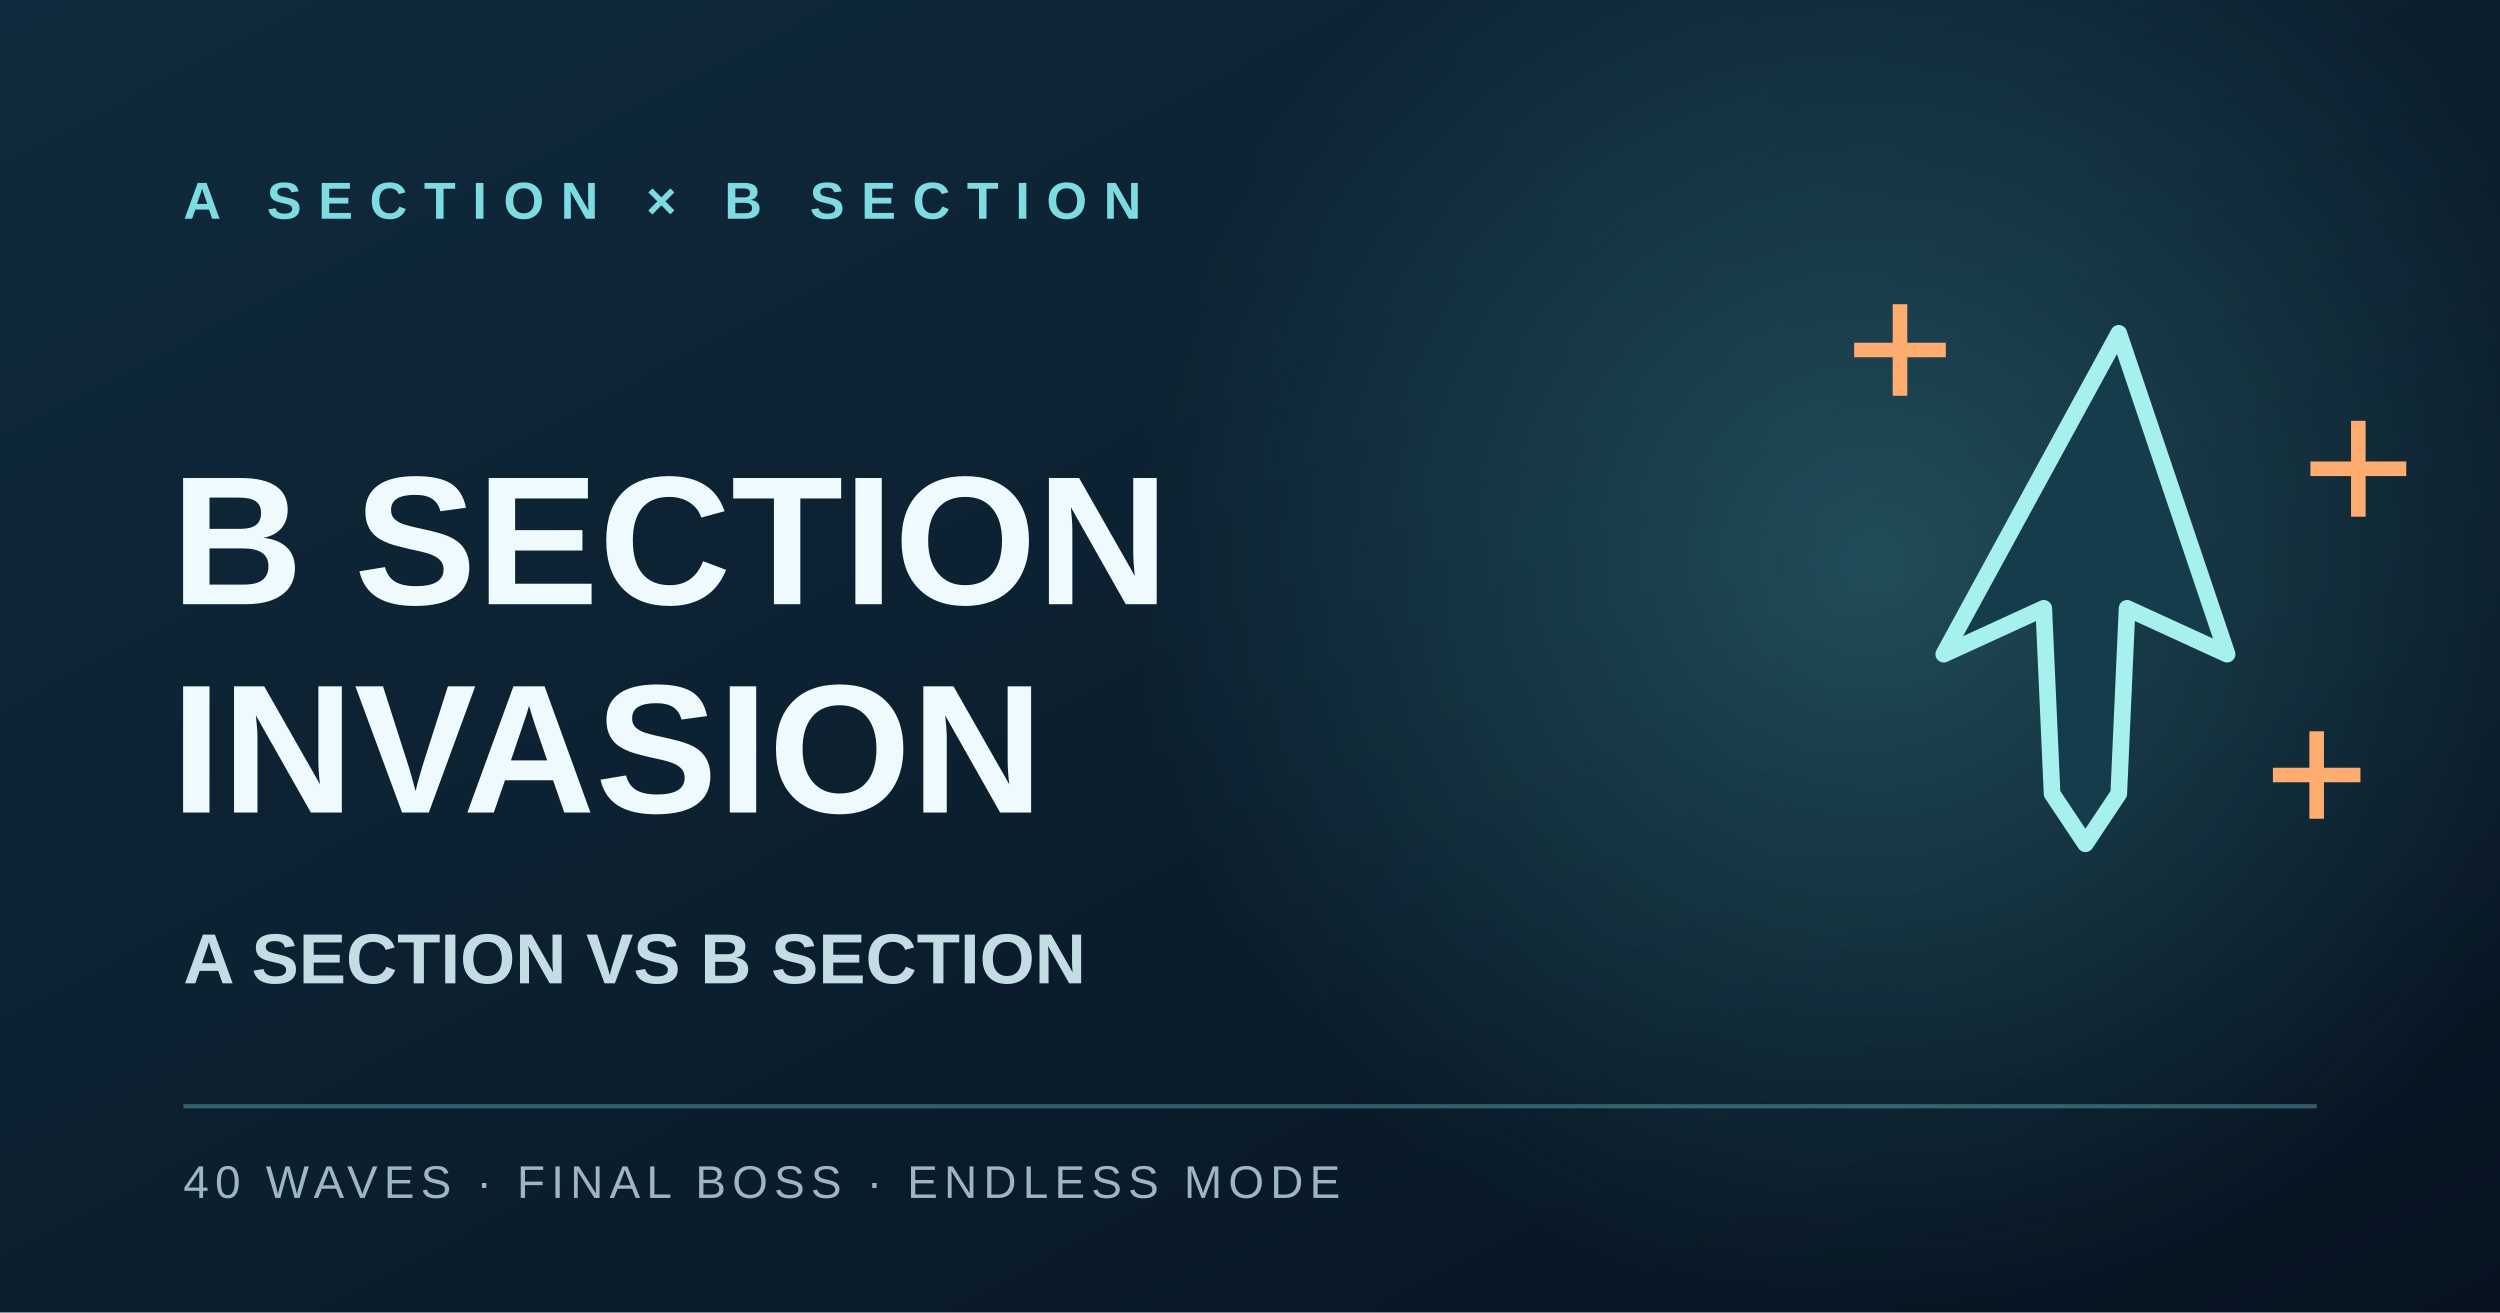
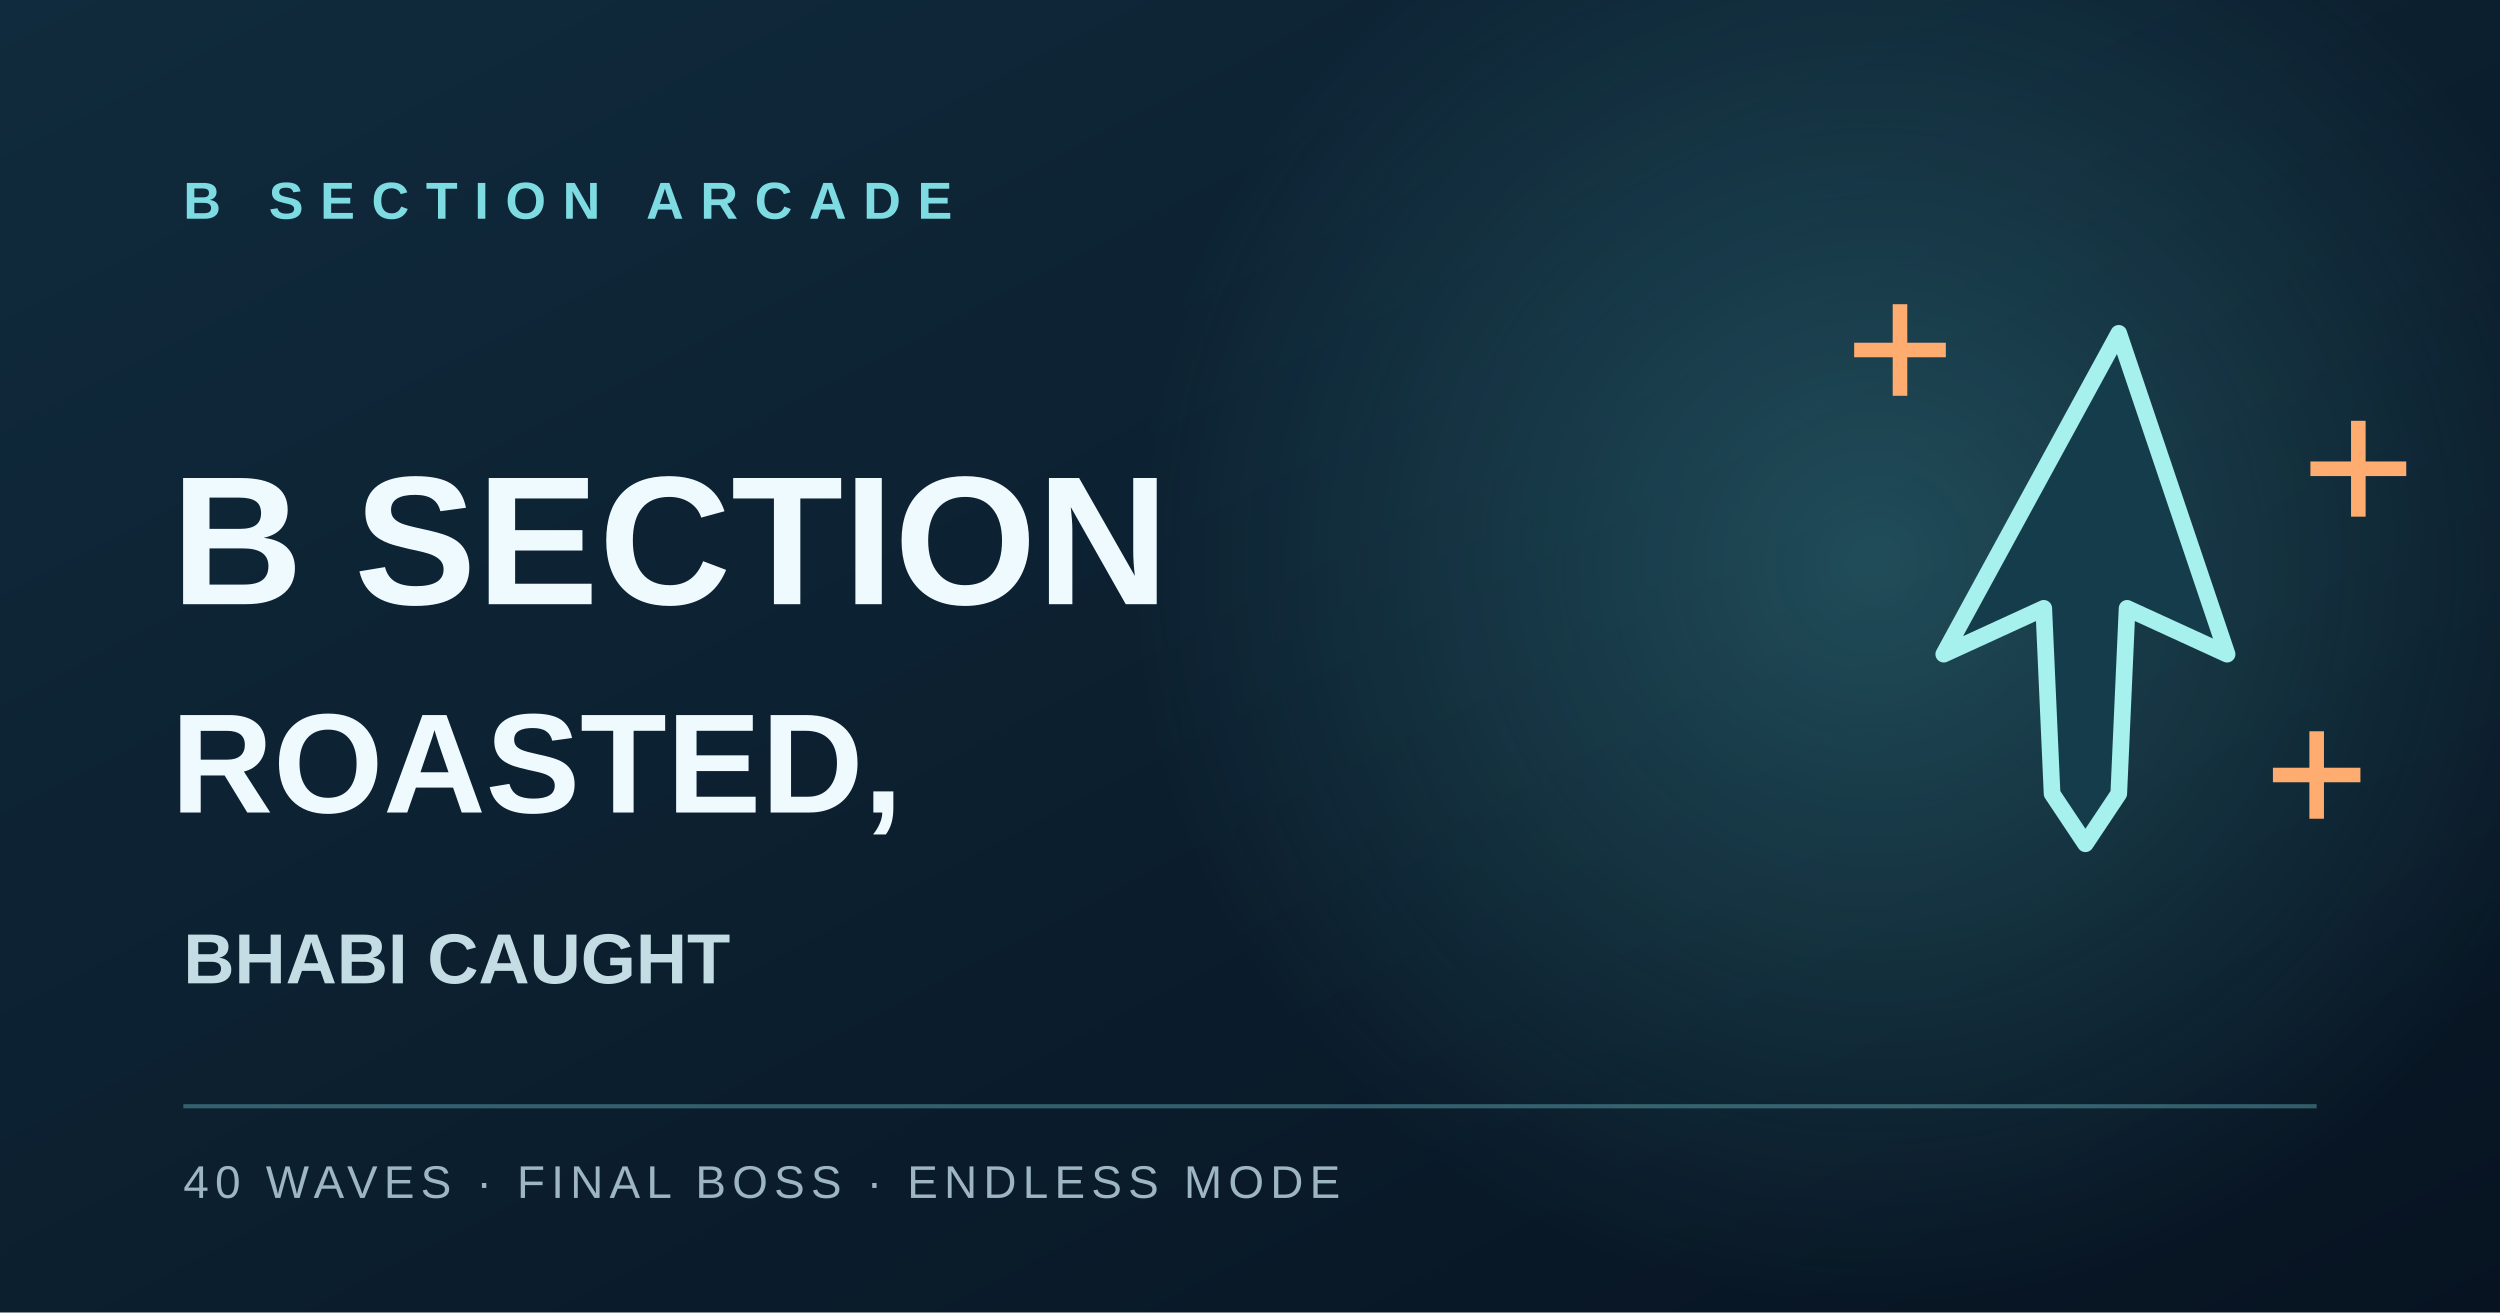
<svg xmlns="http://www.w3.org/2000/svg" width="1200" height="630" viewBox="0 0 1200 630" role="img" aria-labelledby="title description">
  <defs>
    <linearGradient id="bg" x2="1" y2="1">
      <stop stop-color="#102b3d" />
      <stop offset="1" stop-color="#071321" />
    </linearGradient>
    <radialGradient id="glow">
      <stop stop-color="#5ed3d6" stop-opacity=".26" />
      <stop offset="1" stop-color="#5ed3d6" stop-opacity="0" />
    </radialGradient>
  </defs>
  <rect width="1200" height="630" fill="url(#bg)" />
  <circle cx="900" cy="270" r="360" fill="url(#glow)" />
  <g fill="#effaff" font-family="Segoe UI, Arial, sans-serif" font-weight="800">
-     <text x="88" y="105" fill="#7ddbe1" font-size="25" letter-spacing="8">A SECTION × B SECTION</text>
+     <text x="88" y="105" fill="#7ddbe1" font-size="25" letter-spacing="8">B SECTION ARCADE</text>
    <text x="82" y="290" font-size="88">B SECTION</text>
-     <text x="82" y="390" font-size="88">INVASION</text>
-     <text x="88" y="472" fill="#c4dde4" font-size="34" font-weight="600">A SECTION VS B SECTION</text>
+     <text x="82" y="390" font-size="68">ROASTED,</text>
+     <text x="88" y="472" fill="#c4dde4" font-size="34" font-weight="600">BHABI CAUGHT</text>
  </g>
  <g transform="translate(885 160)" fill="none" stroke="#a6f0ee" stroke-width="8" stroke-linejoin="round">
    <path d="M132 0 184 154l-48-22-4 89-16 24-16-24-4-89-48 22z" fill="#153c4b" />
    <path d="M5 8h44M27 -14v44M224 65h46M247 42v46M206 212h42M227 191v42" stroke="#ffac71" stroke-width="7" />
  </g>
  <rect x="88" y="530" width="1024" height="2" fill="#7ddbe1" opacity=".35" />
  <text x="88" y="575" fill="#9db6c2" font-family="Segoe UI, Arial, sans-serif" font-size="22" letter-spacing="3">40 WAVES · FINAL BOSS · ENDLESS MODE</text>
</svg>
